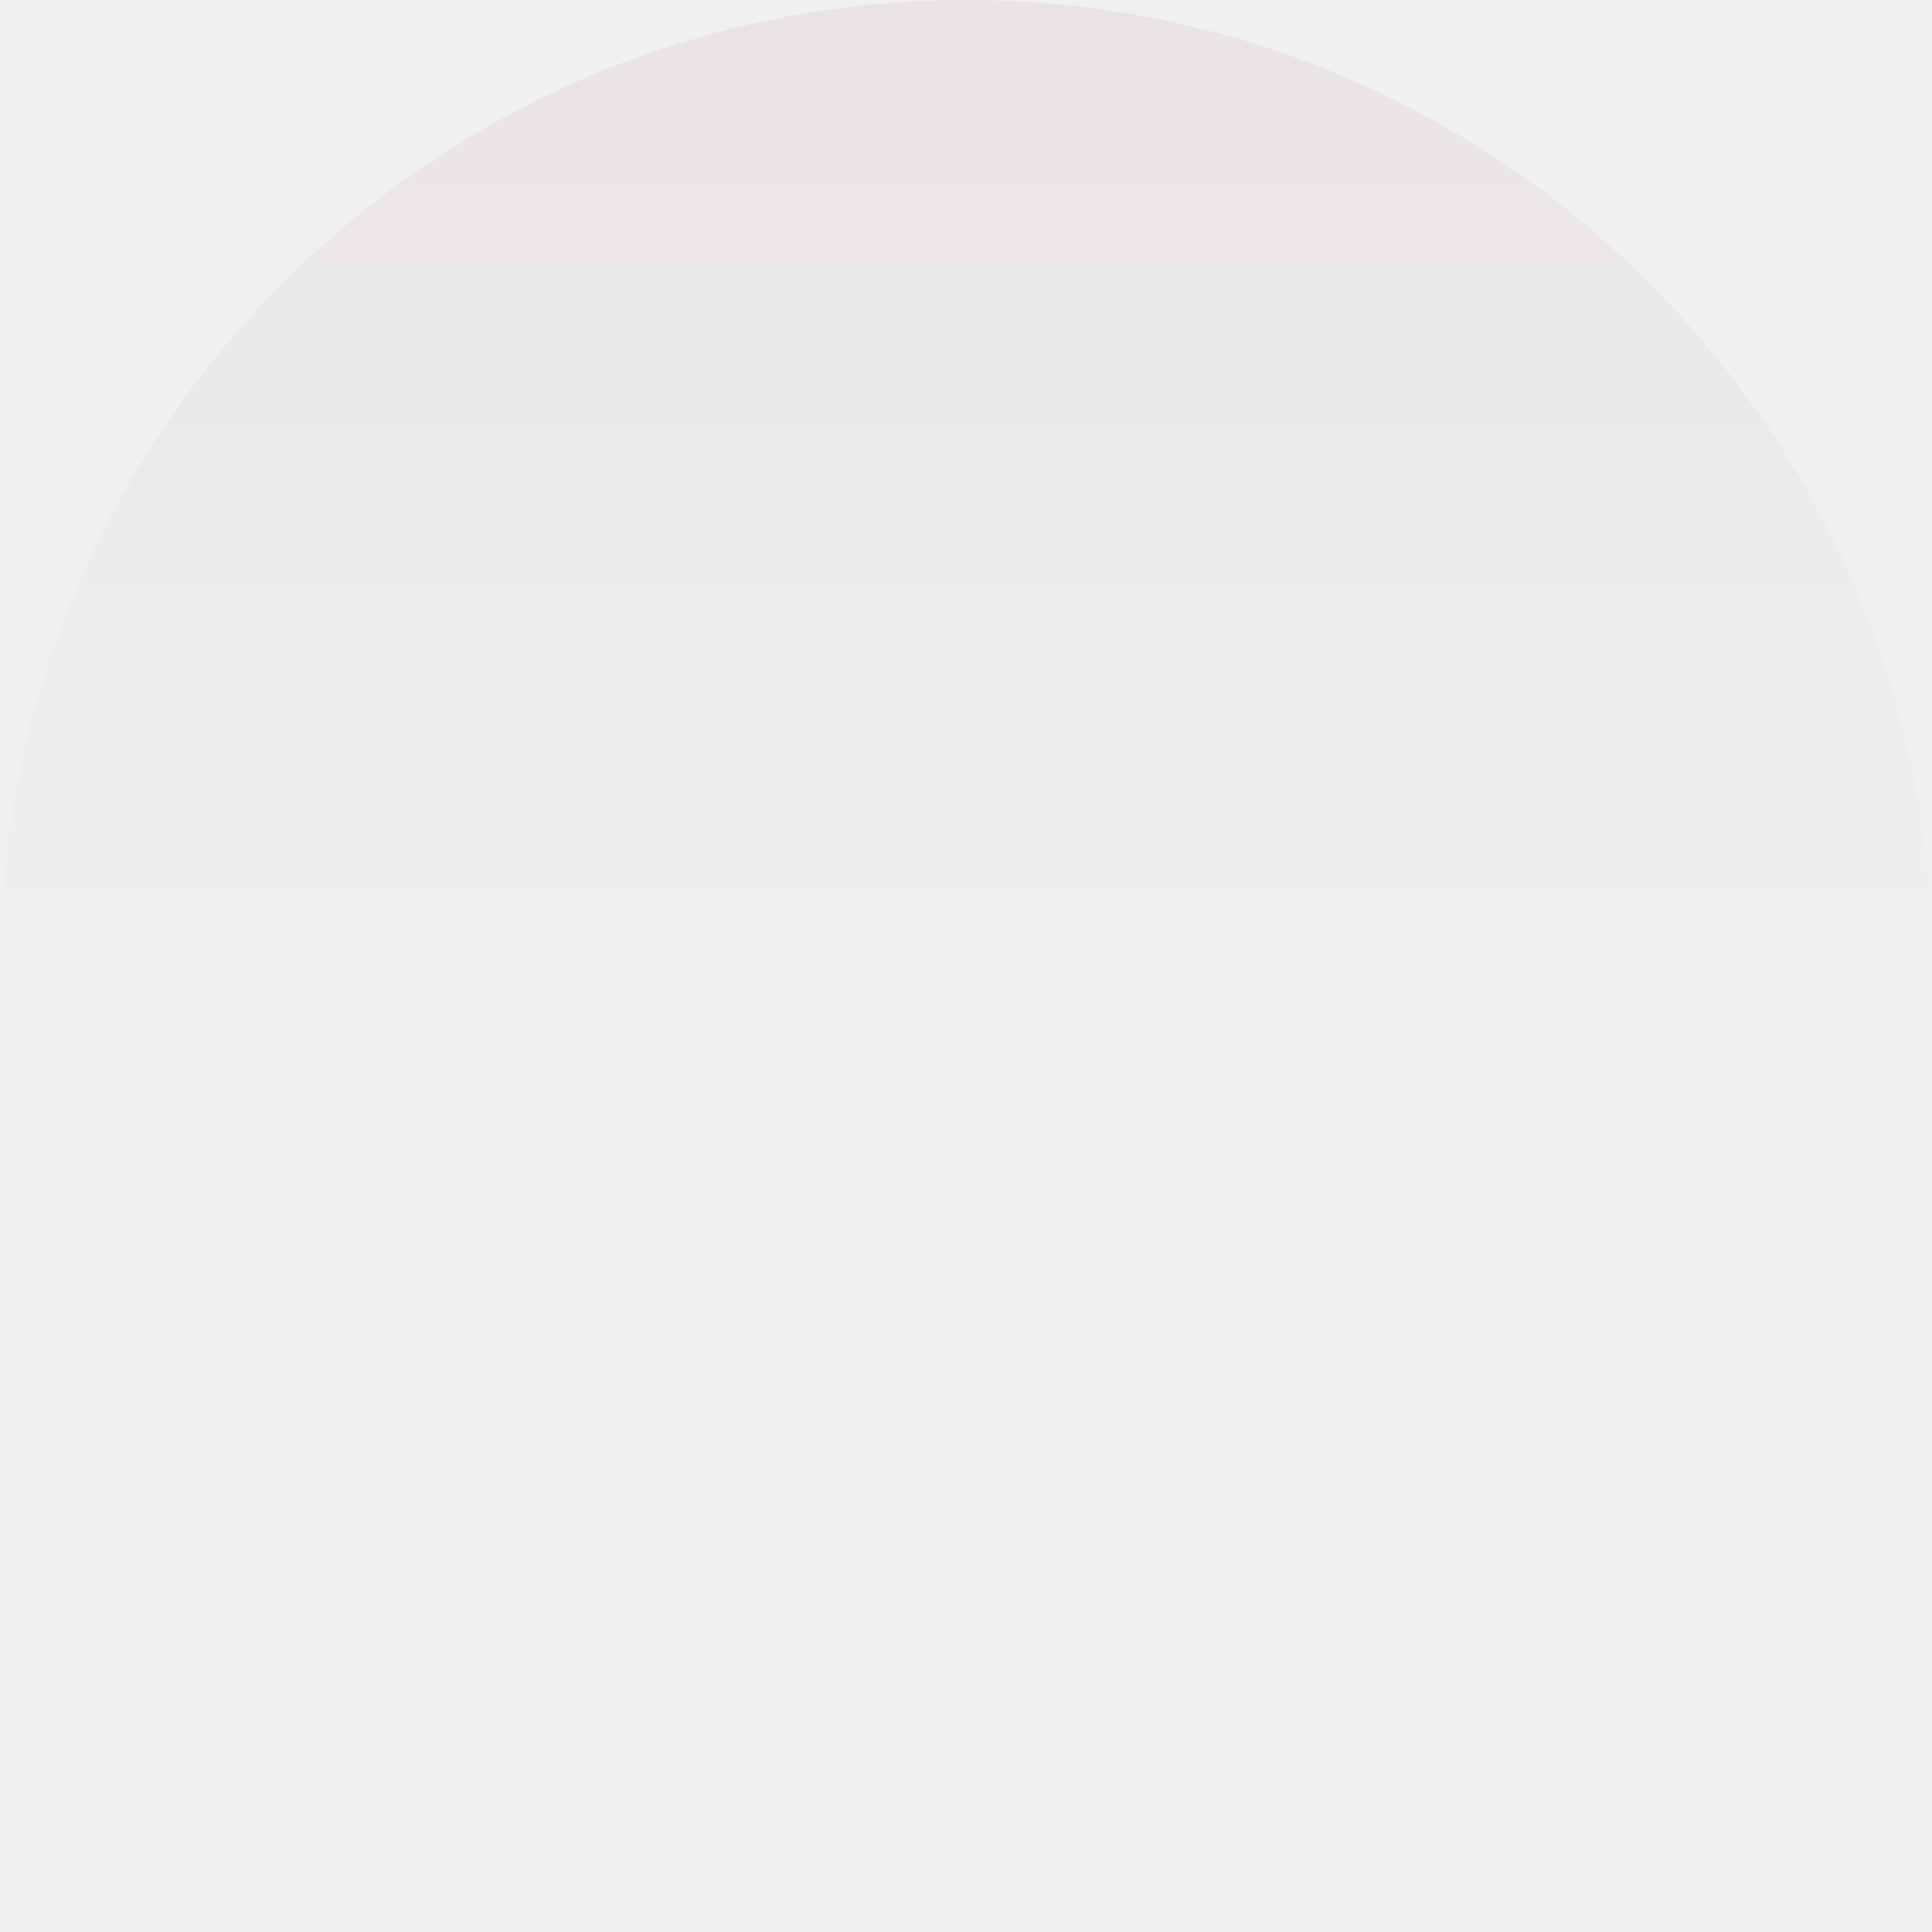
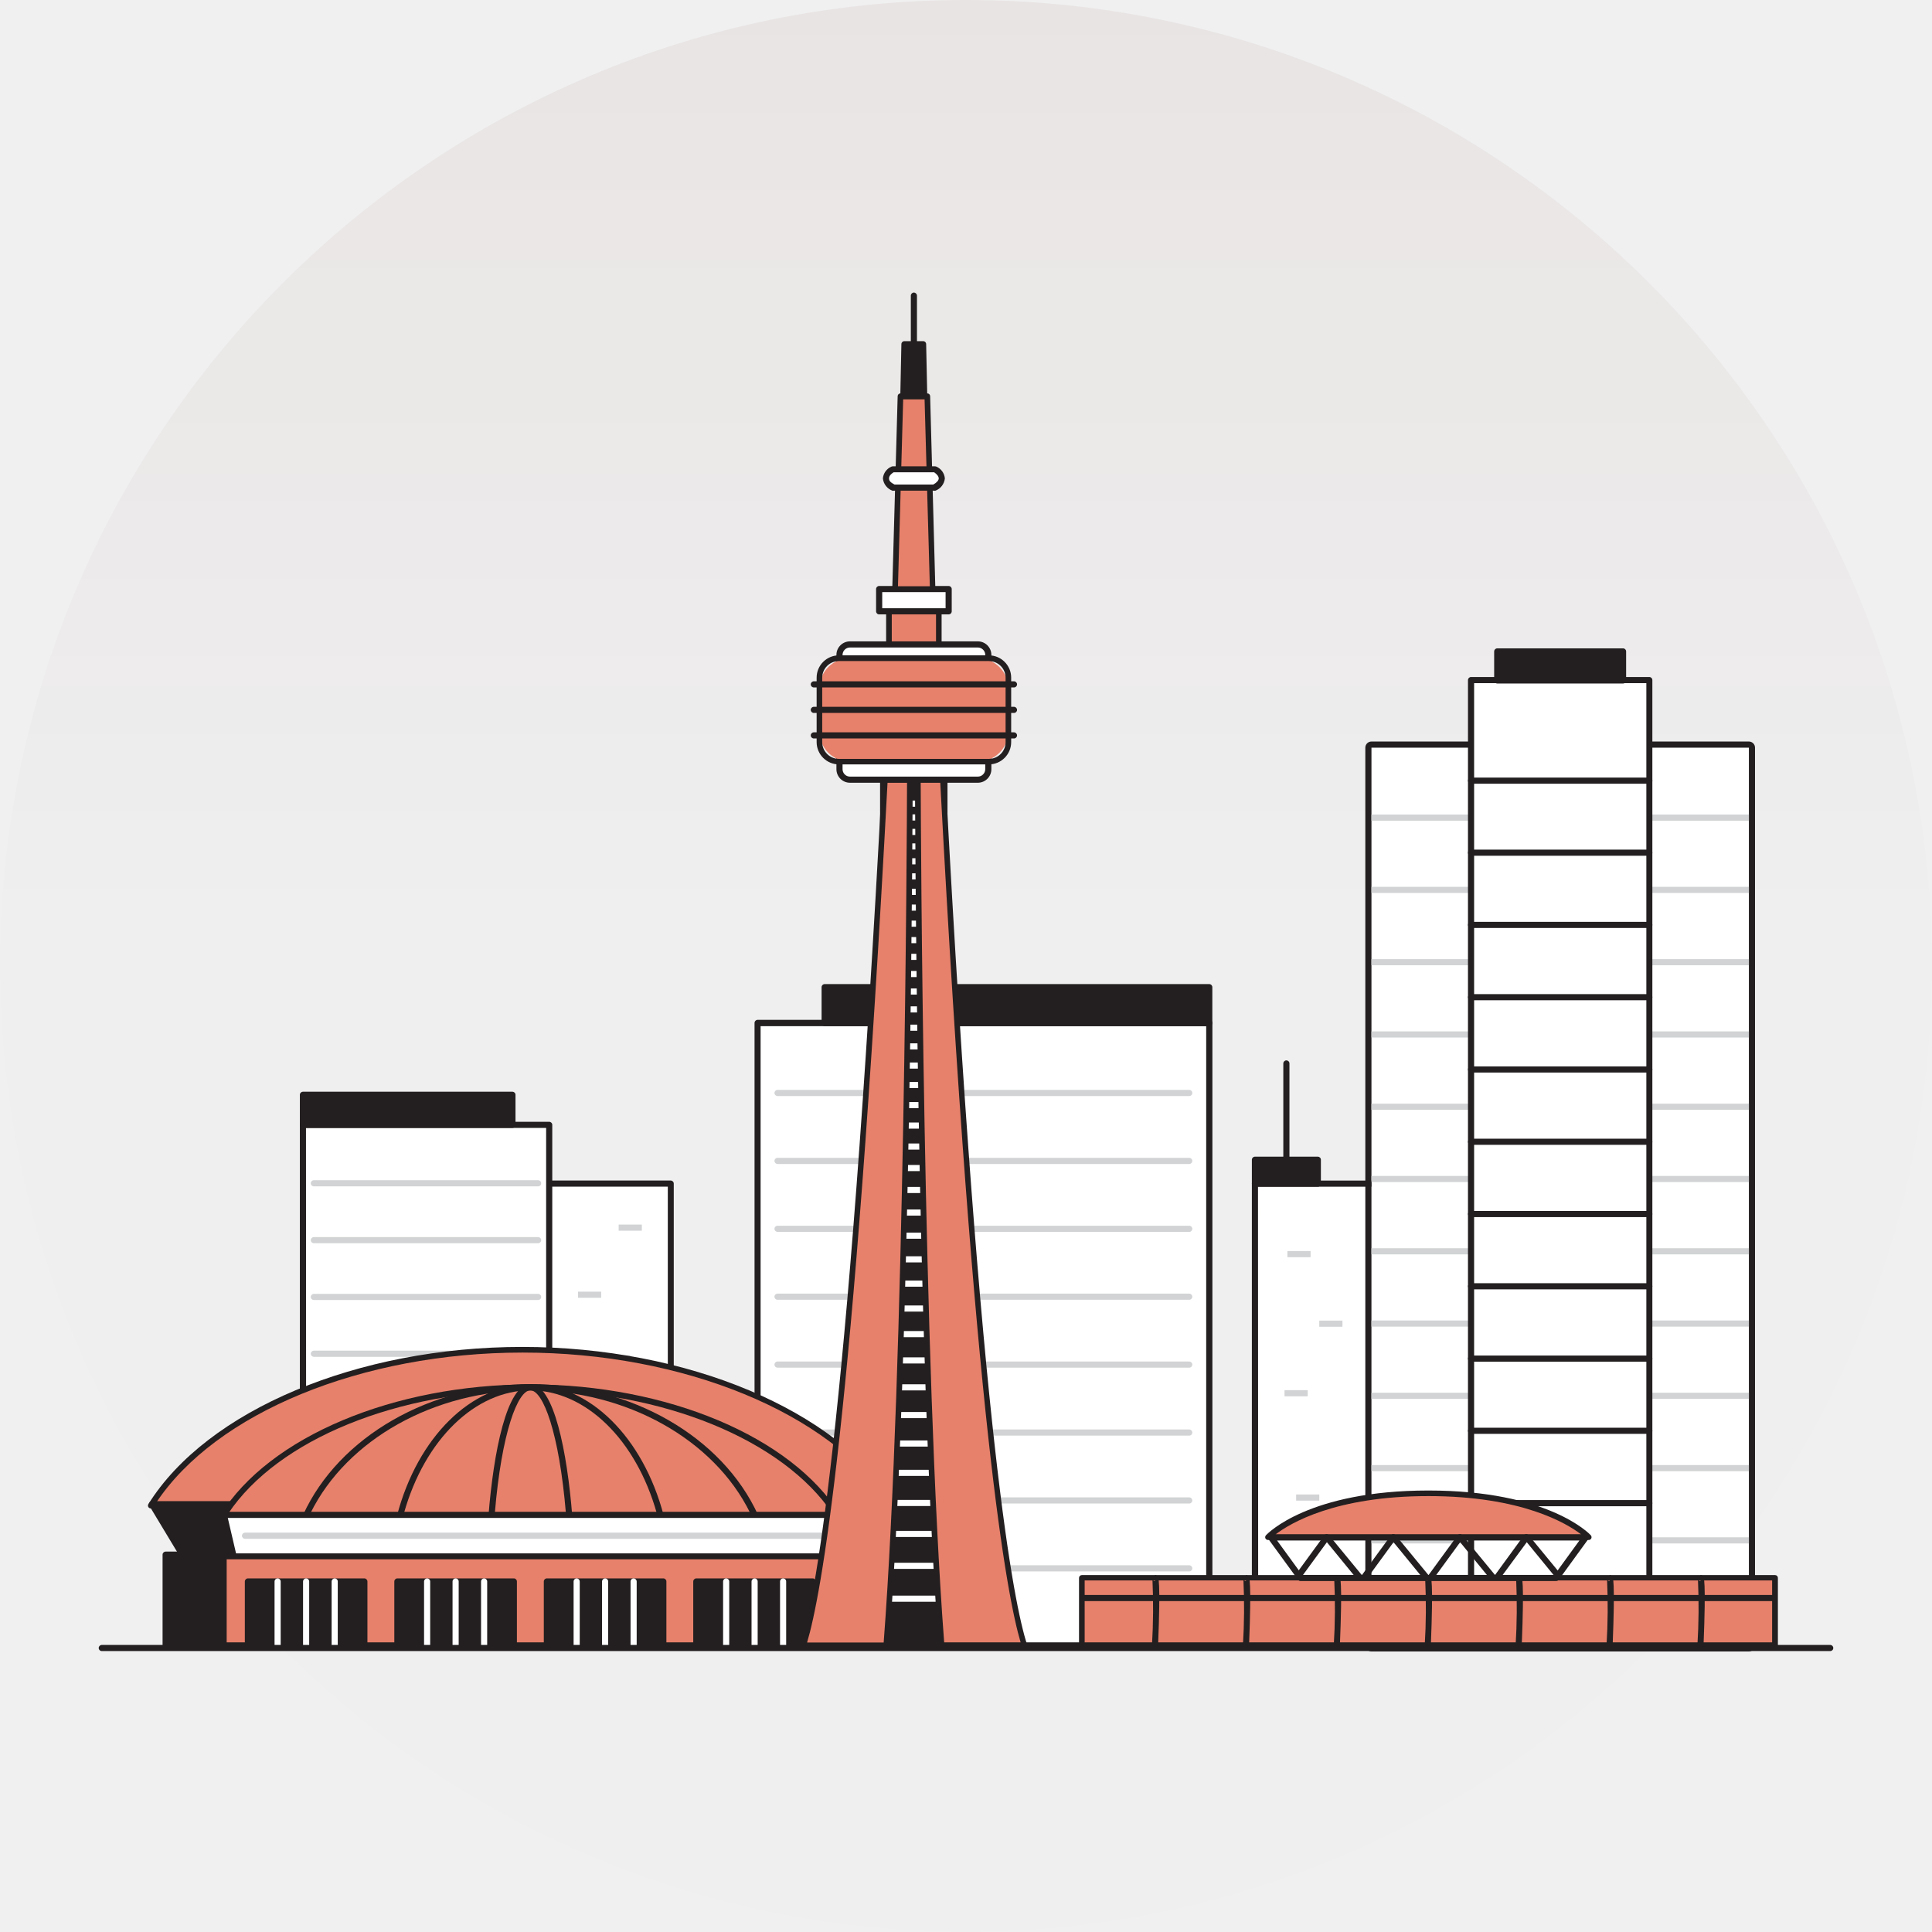
<svg xmlns="http://www.w3.org/2000/svg" width="202" height="202" viewBox="0 0 202 202" fill="none">
-   <circle opacity="0.203" r="101" transform="matrix(0 -1 -1 0 101 101)" fill="url(#paint0_linear_0_8245)" />
+   <circle opacity="0.203" r="101" transform="matrix(0 -1 -1 0 101 101)" fill="url(#paint0_linear_0_8244)" />
+   <rect x="126.429" y="172.025" width="47.23" height="65.055" transform="rotate(-180 126.429 172.025)" fill="white" />
+   <path fill-rule="evenodd" clip-rule="evenodd" d="M79.211 172.359H126.435C126.523 172.361 126.608 172.326 126.67 172.263C126.732 172.2 126.765 172.114 126.762 172.025V106.951C126.762 106.774 126.618 106.63 126.441 106.63H79.211C79.034 106.63 78.891 106.774 78.891 106.951V172.038C78.891 172.215 79.034 172.359 79.211 172.359ZM126.114 171.718H79.525V107.291H126.114V171.718Z" fill="#231F20" />
+   <path d="M124.34 114.594H81.294C81.117 114.594 80.974 114.451 80.974 114.274C80.977 114.098 81.118 113.957 81.294 113.953H124.34C124.517 113.953 124.66 114.097 124.66 114.274C124.66 114.359 124.626 114.44 124.566 114.501C124.506 114.561 124.425 114.594 124.34 114.594Z" fill="#D1D3D4" />
+   <path d="M124.34 121.7H81.294C81.118 121.696 80.977 121.555 80.974 121.379C80.974 121.202 81.117 121.058 81.294 121.058H124.34C124.517 121.058 124.66 121.202 124.66 121.379C124.66 121.464 124.626 121.546 124.566 121.606C124.506 121.666 124.425 121.7 124.34 121.7Z" fill="#D1D3D4" />
+   <path d="M124.34 128.798H81.294C81.118 128.795 80.977 128.653 80.974 128.478C80.974 128.301 81.117 128.157 81.294 128.157H124.34C124.517 128.157 124.66 128.301 124.66 128.478C124.66 128.563 124.626 128.644 124.566 128.704C124.506 128.764 124.425 128.798 124.34 128.798Z" fill="#D1D3D4" />
+   <path d="M124.34 135.897H81.294C81.117 135.897 80.974 135.753 80.974 135.576C80.974 135.399 81.117 135.256 81.294 135.256H124.34C124.517 135.256 124.66 135.399 124.66 135.576C124.66 135.753 124.517 135.897 124.34 135.897Z" fill="#D1D3D4" />
+   <path d="M124.34 142.996H81.294C81.117 142.996 80.974 142.852 80.974 142.675C80.977 142.499 81.118 142.358 81.294 142.354H124.34C124.517 142.354 124.66 142.498 124.66 142.675C124.66 142.76 124.626 142.842 124.566 142.902C124.506 142.962 124.425 142.996 124.34 142.996Z" fill="#D1D3D4" />
+   <path d="M124.34 150.101H81.294C81.118 150.097 80.977 149.956 80.974 149.78C80.974 149.603 81.117 149.459 81.294 149.459H124.34C124.517 149.459 124.66 149.603 124.66 149.78C124.66 149.865 124.626 149.947 124.566 150.007C124.506 150.067 124.425 150.101 124.34 150.101Z" fill="#D1D3D4" />
+   <path d="M124.34 157.199H81.294C81.118 157.196 80.977 157.055 80.974 156.879C80.974 156.702 81.117 156.558 81.294 156.558H124.34C124.517 156.558 124.66 156.702 124.66 156.879C124.66 156.964 124.626 157.045 124.566 157.106C124.506 157.166 124.425 157.199 124.34 157.199Z" fill="#D1D3D4" />
+   <path d="M124.34 164.298H81.294C81.117 164.298 80.974 164.155 80.974 163.978C80.974 163.8 81.117 163.657 81.294 163.657H124.34C124.517 163.657 124.66 163.8 124.66 163.978C124.66 164.155 124.517 164.298 124.34 164.298Z" fill="#D1D3D4" />
+   <rect x="126.436" y="106.964" width="40.207" height="3.758" transform="rotate(-180 126.436 106.964)" fill="#231F20" />
+   <path fill-rule="evenodd" clip-rule="evenodd" d="M86.222 107.291H126.435C126.523 107.289 126.606 107.252 126.666 107.188C126.727 107.124 126.759 107.039 126.755 106.951V103.212C126.755 103.035 126.612 102.892 126.435 102.892H86.222C86.045 102.892 85.901 103.035 85.901 103.212V106.97C85.905 107.146 86.046 107.287 86.222 107.291ZM126.114 106.649H86.542V103.533H126.114V106.649Z" fill="#231F20" />
+   <rect x="56.968" y="123.752" width="13.156" height="48.267" fill="white" />
+   <path fill-rule="evenodd" clip-rule="evenodd" d="M56.968 172.359H70.124C70.213 172.359 70.297 172.322 70.358 172.258C70.419 172.194 70.45 172.107 70.445 172.019V123.752C70.445 123.574 70.301 123.431 70.124 123.431H56.968C56.792 123.434 56.651 123.576 56.648 123.752V172.038C56.648 172.215 56.791 172.359 56.968 172.359ZM69.823 171.717H57.307L57.288 124.072H69.823V171.717Z" fill="#231F20" />
+   <rect x="31.674" y="117.608" width="25.73" height="54.417" fill="white" />
+   <path fill-rule="evenodd" clip-rule="evenodd" d="M31.673 172.359H57.422C57.509 172.359 57.593 172.323 57.653 172.26C57.714 172.197 57.746 172.113 57.742 172.025V117.608C57.742 117.431 57.599 117.288 57.422 117.288H31.673C31.496 117.288 31.352 117.431 31.352 117.608V172.038C31.352 172.215 31.496 172.359 31.673 172.359ZM57.102 171.717H32.013L31.993 117.929H57.102V171.717Z" fill="#231F20" />
+   <path d="M56.263 124.04H32.815C32.638 124.04 32.494 123.897 32.494 123.719C32.494 123.542 32.638 123.399 32.815 123.399H56.263C56.44 123.399 56.584 123.542 56.584 123.719C56.584 123.897 56.44 124.04 56.263 124.04Z" fill="#D1D3D4" />
+   <path d="M56.263 129.985H32.815C32.638 129.985 32.494 129.841 32.494 129.664C32.494 129.487 32.638 129.343 32.815 129.343H56.263C56.44 129.343 56.584 129.487 56.584 129.664C56.584 129.841 56.44 129.985 56.263 129.985Z" fill="#D1D3D4" />
+   <path d="M56.263 135.923H32.815C32.638 135.923 32.494 135.779 32.494 135.602C32.494 135.425 32.638 135.281 32.815 135.281H56.263C56.44 135.281 56.584 135.425 56.584 135.602C56.584 135.779 56.44 135.923 56.263 135.923Z" fill="#D1D3D4" />
+   <path d="M56.263 141.861H32.815C32.638 141.861 32.494 141.717 32.494 141.54C32.494 141.363 32.638 141.219 32.815 141.219H56.263C56.44 141.219 56.584 141.363 56.584 141.54C56.584 141.717 56.44 141.861 56.263 141.861Z" fill="#D1D3D4" />
+   <path d="M56.263 147.799H32.815C32.638 147.799 32.494 147.655 32.494 147.478C32.494 147.301 32.638 147.157 32.815 147.157H56.263C56.44 147.157 56.584 147.301 56.584 147.478C56.584 147.655 56.44 147.799 56.263 147.799Z" fill="#D1D3D4" />
+   <path d="M56.263 153.762H32.815C32.638 153.762 32.494 153.619 32.494 153.442C32.494 153.265 32.638 153.121 32.815 153.121H56.263C56.44 153.121 56.584 153.265 56.584 153.442C56.584 153.619 56.44 153.762 56.263 153.762Z" fill="#D1D3D4" />
+   <path d="M56.263 159.675H32.815C32.638 159.675 32.494 159.531 32.494 159.354C32.494 159.177 32.638 159.033 32.815 159.033H56.263C56.44 159.033 56.584 159.177 56.584 159.354C56.584 159.531 56.44 159.675 56.263 159.675Z" fill="#D1D3D4" />
+   <path d="M56.263 165.613H32.815C32.638 165.613 32.494 165.469 32.494 165.292C32.494 165.115 32.638 164.971 32.815 164.971H56.263C56.44 164.971 56.584 165.115 56.584 165.292C56.584 165.469 56.44 165.613 56.263 165.613Z" fill="#D1D3D4" />
+   <rect x="31.674" y="114.466" width="21.904" height="3.142" fill="#231F20" />
+   <path fill-rule="evenodd" clip-rule="evenodd" d="M31.673 117.929H53.577C53.754 117.929 53.898 117.785 53.898 117.608V114.466C53.898 114.289 53.754 114.146 53.577 114.146H31.673C31.496 114.146 31.352 114.289 31.352 114.466V117.608C31.352 117.785 31.496 117.929 31.673 117.929ZM53.257 117.288H31.993V114.787H53.257V117.288Z" fill="#231F20" />
+   <rect x="64.684" y="128.035" width="2.422" height="0.641" fill="#D1D3D4" />
+   <rect x="60.435" y="135.05" width="2.422" height="0.641" fill="#D1D3D4" />
+   <rect x="63.459" y="141.713" width="2.422" height="0.641" fill="#D1D3D4" />
+   <path d="M93.515 157.417C87.561 147.895 72.406 141.123 54.648 141.123C36.89 141.123 21.74 147.895 15.768 157.417H93.515Z" fill="#E7816B" />
+   <path fill-rule="evenodd" clip-rule="evenodd" d="M15.767 157.712H93.515C93.592 157.689 93.656 157.636 93.694 157.565C93.746 157.471 93.746 157.357 93.694 157.264C87.574 147.433 71.829 140.828 54.603 140.828C37.377 140.828 21.657 147.433 15.511 157.264C15.456 157.356 15.456 157.472 15.511 157.565C15.564 157.657 15.662 157.713 15.767 157.712ZM92.977 157.129H16.319C22.56 147.709 37.857 141.418 54.648 141.418C71.438 141.418 86.741 147.709 92.977 157.129Z" fill="#231F20" />
+   <path d="M92.182 162.535H19.062L15.89 157.27H93.413L92.182 162.535Z" fill="#231F20" />
+   <path fill-rule="evenodd" clip-rule="evenodd" d="M19.062 162.855H92.182C92.342 162.869 92.487 162.762 92.522 162.605L93.746 157.341C93.769 157.247 93.748 157.147 93.688 157.071C93.626 156.994 93.531 156.949 93.432 156.949H15.89C15.775 156.949 15.67 157.01 15.614 157.11C15.557 157.211 15.557 157.335 15.614 157.437L18.786 162.701C18.845 162.798 18.949 162.856 19.062 162.855ZM91.926 162.214H19.241L16.46 157.591H93.003L91.926 162.214Z" fill="#231F20" />
+   <rect x="17.318" y="162.535" width="76.088" height="9.491" fill="#231F20" />
+   <path fill-rule="evenodd" clip-rule="evenodd" d="M17.319 172.359H93.406C93.583 172.359 93.726 172.215 93.726 172.038V162.548C93.726 162.37 93.583 162.227 93.406 162.227H17.319C17.142 162.227 16.998 162.37 16.998 162.548V172.038C16.998 172.215 17.142 172.359 17.319 172.359ZM93.086 171.718H17.639V162.868H93.086V171.718Z" fill="#231F20" />
+   <path d="M87.581 158.514C82.659 150.639 70.131 145.048 55.455 145.048C40.78 145.048 28.245 150.646 23.323 158.514H87.581Z" fill="#E7816B" />
+   <path fill-rule="evenodd" clip-rule="evenodd" d="M23.323 158.803H87.58C87.684 158.801 87.778 158.745 87.83 158.655C87.882 158.564 87.882 158.452 87.83 158.36C82.742 150.216 69.733 144.746 55.455 144.746C41.177 144.746 28.161 150.216 23.073 158.36C23.016 158.45 23.013 158.564 23.066 158.656C23.118 158.749 23.217 158.805 23.323 158.803ZM87.042 158.251H23.861C29.039 150.492 41.638 145.368 55.455 145.368C69.271 145.368 81.864 150.556 87.042 158.251Z" fill="#231F20" />
+   <path fill-rule="evenodd" clip-rule="evenodd" d="M31.962 158.835H78.942C79.064 158.846 79.182 158.789 79.25 158.687C79.301 158.591 79.301 158.476 79.25 158.379C75.514 150.21 65.965 144.721 55.474 144.721C44.984 144.721 35.429 150.21 31.693 158.379C31.642 158.476 31.642 158.591 31.693 158.687C31.753 158.777 31.854 158.832 31.962 158.835ZM78.436 158.193H32.468C36.275 150.498 45.413 145.368 55.455 145.368C65.497 145.368 74.661 150.498 78.436 158.193Z" fill="#231F20" />
+   <path fill-rule="evenodd" clip-rule="evenodd" d="M41.824 158.835H69.079C69.18 158.833 69.274 158.786 69.335 158.706C69.394 158.627 69.413 158.526 69.387 158.431C67.214 150.229 61.62 144.721 55.455 144.721C49.29 144.721 43.689 150.229 41.516 158.431C41.49 158.526 41.509 158.627 41.568 158.706C41.629 158.786 41.724 158.833 41.824 158.835ZM68.663 158.193H42.24C44.413 150.498 49.694 145.368 55.455 145.368C61.216 145.368 66.49 150.498 68.663 158.193Z" fill="#231F20" />
+   <path fill-rule="evenodd" clip-rule="evenodd" d="M51.392 158.835H59.512C59.601 158.834 59.687 158.797 59.749 158.732C59.808 158.665 59.837 158.577 59.832 158.488C59.3 151.832 57.916 144.721 55.455 144.721C52.994 144.721 51.597 151.832 51.072 158.488C51.067 158.577 51.096 158.665 51.155 158.732C51.217 158.797 51.303 158.834 51.392 158.835ZM59.166 158.193H51.738C52.443 149.767 54.135 145.368 55.455 145.368C56.775 145.368 58.461 149.767 59.166 158.193Z" fill="#231F20" />
+   <path d="M86.479 162.74H24.426L23.413 158.386H87.491L86.479 162.74Z" fill="white" />
+   <path fill-rule="evenodd" clip-rule="evenodd" d="M24.425 163.061H86.478C86.631 163.064 86.765 162.96 86.799 162.81L87.811 158.463C87.835 158.367 87.813 158.265 87.754 158.187C87.691 158.109 87.597 158.065 87.497 158.065H23.413C23.315 158.064 23.222 158.109 23.163 158.187C23.101 158.264 23.077 158.366 23.099 158.463L24.111 162.81C24.144 162.957 24.275 163.061 24.425 163.061ZM86.203 162.419H24.681L23.816 158.706H87.068L86.203 162.419Z" fill="#231F20" />
+   <rect x="23.413" y="162.74" width="64.085" height="9.285" fill="#E7816B" />
+   <path fill-rule="evenodd" clip-rule="evenodd" d="M23.406 172.32H87.491C87.569 172.32 87.644 172.289 87.699 172.234C87.754 172.179 87.785 172.104 87.785 172.025V162.74C87.785 162.577 87.653 162.445 87.491 162.445H23.406C23.243 162.445 23.111 162.577 23.111 162.74V172.025C23.111 172.188 23.243 172.32 23.406 172.32ZM87.202 171.718H23.701V163.035H87.202V171.718Z" fill="#231F20" />
+   <path d="M87.081 160.887H25.617C25.44 160.887 25.297 160.743 25.297 160.566C25.297 160.389 25.44 160.245 25.617 160.245H87.081C87.258 160.245 87.401 160.389 87.401 160.566C87.401 160.743 87.258 160.887 87.081 160.887Z" fill="#D1D3D4" />
+   <rect x="25.912" y="165.35" width="12.176" height="6.675" fill="#231F20" />
+   <path fill-rule="evenodd" clip-rule="evenodd" d="M25.919 172.359H38.095C38.182 172.359 38.266 172.323 38.326 172.26C38.387 172.197 38.419 172.113 38.416 172.025V165.35C38.412 165.174 38.271 165.033 38.095 165.029H25.919C25.744 165.033 25.602 165.174 25.599 165.35V172.038C25.599 172.215 25.742 172.359 25.919 172.359ZM37.768 171.717H26.233V165.683H37.768V171.717Z" fill="#231F20" />
+   <path d="M29.026 172.359C28.849 172.359 28.706 172.215 28.706 172.038V165.35C28.706 165.173 28.849 165.029 29.026 165.029C29.203 165.029 29.347 165.173 29.347 165.35V172.025C29.35 172.113 29.318 172.197 29.258 172.26C29.197 172.323 29.114 172.359 29.026 172.359Z" fill="white" />
+   <path d="M32.007 172.359C31.83 172.359 31.686 172.215 31.686 172.038V165.35C31.686 165.173 31.83 165.029 32.007 165.029C32.182 165.033 32.324 165.174 32.327 165.35V172.025C32.331 172.113 32.299 172.197 32.238 172.26C32.178 172.323 32.094 172.359 32.007 172.359Z" fill="white" />
+   <path d="M34.993 172.359C34.816 172.359 34.673 172.215 34.673 172.038V165.35C34.676 165.174 34.818 165.033 34.993 165.029C35.17 165.029 35.314 165.173 35.314 165.35V172.025C35.317 172.113 35.285 172.197 35.224 172.26C35.164 172.323 35.081 172.359 34.993 172.359Z" fill="white" />
+   <rect x="41.549" y="165.35" width="12.176" height="6.675" fill="#231F20" />
+   <path fill-rule="evenodd" clip-rule="evenodd" d="M41.549 172.359H53.725C53.812 172.359 53.896 172.323 53.956 172.26C54.017 172.197 54.049 172.113 54.045 172.025V165.35C54.045 165.173 53.902 165.029 53.725 165.029H41.549C41.372 165.029 41.228 165.173 41.228 165.35V172.038C41.228 172.215 41.372 172.359 41.549 172.359ZM53.405 171.717H41.869V165.683H53.405V171.717Z" fill="#231F20" />
+   <path d="M44.657 172.359C44.48 172.359 44.337 172.215 44.337 172.038V165.35C44.34 165.174 44.482 165.033 44.657 165.029C44.834 165.029 44.978 165.173 44.978 165.35V172.025C44.981 172.113 44.949 172.197 44.889 172.26C44.828 172.323 44.745 172.359 44.657 172.359Z" fill="white" />
+   <path d="M47.637 172.359C47.46 172.359 47.316 172.215 47.316 172.038V165.35C47.316 165.173 47.46 165.029 47.637 165.029C47.814 165.029 47.957 165.173 47.957 165.35V172.025C47.961 172.113 47.928 172.197 47.868 172.26C47.808 172.323 47.724 172.359 47.637 172.359Z" fill="white" />
+   <path d="M50.616 172.359C50.439 172.359 50.296 172.215 50.296 172.038V165.35C50.296 165.173 50.439 165.029 50.616 165.029C50.792 165.033 50.933 165.174 50.937 165.35V172.025C50.94 172.113 50.908 172.197 50.847 172.26C50.787 172.323 50.704 172.359 50.616 172.359Z" fill="white" />
+   <rect x="57.179" y="165.35" width="12.176" height="6.675" fill="#231F20" />
+   <path fill-rule="evenodd" clip-rule="evenodd" d="M57.179 172.359H69.355C69.442 172.359 69.526 172.323 69.586 172.26C69.647 172.197 69.679 172.113 69.675 172.025V165.35C69.675 165.173 69.532 165.029 69.355 165.029H57.179C57.002 165.029 56.858 165.173 56.858 165.35V172.038C56.858 172.215 57.002 172.359 57.179 172.359ZM69.034 171.717H57.499V165.683H69.034V171.717Z" fill="#231F20" />
+   <path d="M60.293 172.359C60.116 172.359 59.973 172.215 59.973 172.038V165.35C59.973 165.173 60.116 165.029 60.293 165.029C60.469 165.033 60.61 165.174 60.614 165.35V172.025C60.617 172.113 60.585 172.197 60.524 172.26C60.464 172.323 60.38 172.359 60.293 172.359Z" fill="white" />
+   <path d="M63.267 172.359C63.09 172.359 62.946 172.215 62.946 172.038V165.35C62.95 165.174 63.091 165.033 63.267 165.029C63.444 165.029 63.587 165.173 63.587 165.35V172.025C63.591 172.113 63.558 172.197 63.498 172.26C63.438 172.323 63.354 172.359 63.267 172.359Z" fill="white" />
+   <path d="M66.247 172.359C66.07 172.359 65.927 172.215 65.927 172.038V165.35C65.927 165.173 66.07 165.029 66.247 165.029C66.423 165.033 66.564 165.174 66.568 165.35V172.025C66.571 172.113 66.539 172.197 66.478 172.26C66.418 172.323 66.334 172.359 66.247 172.359Z" fill="white" />
+   <rect x="72.81" y="165.35" width="12.176" height="6.675" fill="#231F20" />
+   <path fill-rule="evenodd" clip-rule="evenodd" d="M72.803 172.359H84.979C85.066 172.359 85.15 172.323 85.21 172.26C85.271 172.197 85.303 172.113 85.299 172.025V165.35C85.296 165.174 85.154 165.033 84.979 165.029H72.803C72.627 165.033 72.486 165.174 72.482 165.35V172.038C72.482 172.215 72.626 172.359 72.803 172.359ZM84.652 171.717H73.117V165.683H84.652V171.717Z" fill="#231F20" />
+   <path d="M75.924 172.359C75.747 172.359 75.603 172.215 75.603 172.038V165.35C75.603 165.173 75.747 165.029 75.924 165.029C76.1 165.033 76.241 165.174 76.244 165.35V172.025C76.248 172.113 76.216 172.197 76.155 172.26C76.095 172.323 76.011 172.359 75.924 172.359Z" fill="white" />
+   <path d="M78.898 172.359C78.721 172.359 78.577 172.215 78.577 172.038V165.35C78.581 165.174 78.722 165.033 78.898 165.029C79.075 165.029 79.218 165.173 79.218 165.35V172.025C79.222 172.113 79.189 172.197 79.129 172.26C79.068 172.323 78.985 172.359 78.898 172.359Z" fill="white" />
+   <path d="M81.877 172.359C81.7 172.359 81.557 172.215 81.557 172.038V165.35C81.557 165.173 81.7 165.029 81.877 165.029C82.054 165.029 82.198 165.173 82.198 165.35V172.025C82.201 172.113 82.169 172.197 82.108 172.26C82.048 172.323 81.964 172.359 81.877 172.359Z" fill="white" />
+   <path d="M95.553 36.836C95.376 36.836 95.232 36.692 95.232 36.515V30.911C95.232 30.733 95.376 30.59 95.553 30.59C95.728 30.593 95.87 30.735 95.873 30.911V36.515C95.87 36.691 95.728 36.832 95.553 36.836Z" fill="#231F20" />
+   <rect x="92.944" y="63.916" width="5.216" height="3.61" fill="#E7816B" />
+   <path fill-rule="evenodd" clip-rule="evenodd" d="M92.944 67.834H98.161C98.24 67.832 98.315 67.799 98.37 67.741C98.424 67.683 98.453 67.606 98.449 67.526V63.916C98.449 63.757 98.32 63.627 98.161 63.627H92.944C92.784 63.627 92.653 63.756 92.649 63.916V67.539C92.653 67.701 92.783 67.831 92.944 67.834ZM97.866 67.244H93.239V64.211H97.866V67.244Z" fill="#231F20" />
+   <rect x="91.919" y="61.588" width="7.267" height="2.334" fill="white" />
+   <path fill-rule="evenodd" clip-rule="evenodd" d="M91.919 64.237H99.186C99.271 64.237 99.353 64.203 99.413 64.143C99.473 64.083 99.507 64.001 99.507 63.916V61.588C99.507 61.411 99.363 61.268 99.186 61.268H91.919C91.742 61.268 91.599 61.411 91.599 61.588V63.916C91.599 64.093 91.742 64.237 91.919 64.237ZM98.866 63.595H92.24V61.909H98.866V63.595Z" fill="#231F20" />
+   <path d="M94.149 41.427H96.956L97.52 61.588H93.585L94.149 41.427Z" fill="#E7816B" />
+   <path fill-rule="evenodd" clip-rule="evenodd" d="M93.586 61.877H97.521C97.593 61.873 97.661 61.844 97.713 61.794C97.765 61.735 97.795 61.66 97.796 61.582L97.251 41.421C97.248 41.26 97.117 41.132 96.957 41.132H94.15C93.99 41.132 93.859 41.26 93.855 41.421L93.291 61.582C93.29 61.661 93.32 61.737 93.374 61.794C93.43 61.85 93.507 61.881 93.586 61.877ZM97.219 61.293H93.887L94.432 41.722H96.668L97.219 61.293Z" fill="#231F20" />
+   <path d="M98.469 49.988C98.469 50.373 98.161 50.725 97.655 50.982H93.445C92.939 50.725 92.631 50.373 92.631 49.988C92.681 49.566 92.956 49.206 93.349 49.045H97.796C98.17 49.22 98.425 49.578 98.469 49.988Z" fill="white" />
+   <path fill-rule="evenodd" clip-rule="evenodd" d="M93.445 51.303H97.655C97.704 51.315 97.754 51.315 97.803 51.303C98.349 51.098 98.731 50.601 98.79 50.02C98.743 49.484 98.409 49.015 97.918 48.795C97.869 48.769 97.814 48.756 97.758 48.757H93.349C93.293 48.756 93.238 48.769 93.189 48.795C92.695 49.013 92.358 49.482 92.311 50.02C92.37 50.602 92.755 51.1 93.304 51.303C93.35 51.315 93.399 51.315 93.445 51.303ZM97.578 50.661H93.528C93.163 50.462 92.951 50.315 92.951 50.02C92.951 49.725 93.227 49.507 93.432 49.379H97.674C97.976 49.59 98.149 49.821 98.149 50.02C98.149 50.219 97.944 50.462 97.578 50.661Z" fill="#231F20" />
+   <path d="M94.566 35.989H96.539L96.655 41.427H94.45L94.566 35.989Z" fill="#231F20" />
+   <path fill-rule="evenodd" clip-rule="evenodd" d="M94.45 41.748H96.655C96.732 41.739 96.804 41.705 96.86 41.652C96.917 41.588 96.949 41.506 96.95 41.421L96.834 35.983C96.834 35.898 96.8 35.818 96.74 35.758C96.68 35.699 96.598 35.667 96.514 35.669H94.566C94.481 35.667 94.4 35.699 94.34 35.758C94.279 35.818 94.245 35.898 94.245 35.983L94.13 41.421C94.128 41.507 94.16 41.59 94.22 41.652C94.281 41.713 94.364 41.748 94.45 41.748ZM96.328 41.107H94.777L94.88 36.31H96.226L96.328 41.107Z" fill="#231F20" />
+   <path d="M88.863 67.379H102.237C102.843 67.379 103.333 67.87 103.333 68.475V70.245H87.773V68.475C87.773 67.872 88.26 67.382 88.863 67.379V67.379Z" fill="white" />
+   <path fill-rule="evenodd" clip-rule="evenodd" d="M87.773 70.566H103.332C103.509 70.566 103.653 70.422 103.653 70.245V68.475C103.653 67.693 103.019 67.058 102.236 67.058H88.862C88.082 67.062 87.452 67.695 87.452 68.475V70.245C87.452 70.422 87.596 70.566 87.773 70.566ZM103.012 69.925H88.093V68.475C88.093 68.049 88.436 67.703 88.862 67.699H102.236C102.442 67.699 102.639 67.781 102.785 67.927C102.93 68.072 103.012 68.27 103.012 68.475V69.925Z" fill="#231F20" />
+   <rect x="92.361" y="81.519" width="6.383" height="90.507" fill="#231F20" />
+   <path fill-rule="evenodd" clip-rule="evenodd" d="M92.336 172.359H98.745C98.832 172.359 98.915 172.323 98.976 172.26C99.036 172.197 99.068 172.113 99.065 172.025V81.519C99.061 81.343 98.92 81.201 98.745 81.198H92.336C92.159 81.198 92.016 81.341 92.016 81.519V172.038C92.016 172.215 92.159 172.359 92.336 172.359ZM98.437 171.718H92.669V81.839H98.437V171.718Z" fill="#231F20" />
+   <path d="M97.886 84.346H93.214C93.037 84.346 92.894 84.203 92.894 84.026C92.897 83.85 93.038 83.709 93.214 83.705H97.886C98.063 83.705 98.206 83.849 98.206 84.026C98.206 84.203 98.063 84.346 97.886 84.346Z" fill="white" />
+   <path d="M97.911 85.789H93.194C93.017 85.789 92.874 85.646 92.874 85.469C92.874 85.292 93.017 85.148 93.194 85.148H97.911C98.088 85.148 98.231 85.292 98.231 85.469C98.231 85.646 98.088 85.789 97.911 85.789Z" fill="white" />
+   <path d="M97.93 87.303H93.169C92.993 87.299 92.852 87.158 92.849 86.982C92.849 86.805 92.992 86.661 93.169 86.661H97.93C98.108 86.661 98.251 86.805 98.251 86.982C98.251 87.159 98.108 87.303 97.93 87.303Z" fill="white" />
+   <path d="M97.956 88.822H93.15C92.973 88.822 92.829 88.679 92.829 88.502C92.829 88.325 92.973 88.181 93.15 88.181H97.956C98.133 88.181 98.276 88.325 98.276 88.502C98.276 88.679 98.133 88.822 97.956 88.822Z" fill="white" />
+   <path d="M97.982 90.374H93.124C92.947 90.374 92.804 90.231 92.804 90.054C92.804 89.876 92.947 89.733 93.124 89.733H97.982C98.159 89.733 98.302 89.876 98.302 90.054C98.302 90.231 98.159 90.374 97.982 90.374Z" fill="white" />
+   <path d="M98.008 91.952H93.099C92.922 91.952 92.778 91.808 92.778 91.631C92.778 91.454 92.922 91.31 93.099 91.31H98.008C98.183 91.314 98.325 91.455 98.328 91.631C98.328 91.808 98.185 91.952 98.008 91.952Z" fill="white" />
+   <path d="M98.032 93.568H93.072C92.895 93.568 92.752 93.424 92.752 93.247C92.752 93.07 92.895 92.926 93.072 92.926H98.032C98.21 92.926 98.353 93.07 98.353 93.247C98.353 93.424 98.21 93.568 98.032 93.568Z" fill="white" />
+   <path d="M98.058 95.216H93.047C92.87 95.216 92.727 95.072 92.727 94.895C92.727 94.718 92.87 94.575 93.047 94.575H98.058C98.235 94.575 98.379 94.718 98.379 94.895C98.379 95.072 98.235 95.216 98.058 95.216Z" fill="white" />
+   <path d="M98.084 96.896H93.022C92.845 96.896 92.701 96.752 92.701 96.575C92.701 96.398 92.845 96.254 93.022 96.254H98.084C98.26 96.258 98.401 96.4 98.405 96.575C98.405 96.752 98.261 96.896 98.084 96.896Z" fill="white" />
+   <path d="M98.11 98.614H92.984C92.806 98.614 92.663 98.471 92.663 98.294C92.663 98.117 92.806 97.973 92.984 97.973H98.11C98.287 97.973 98.431 98.117 98.431 98.294C98.431 98.471 98.287 98.614 98.11 98.614Z" fill="white" />
+   <path d="M98.135 100.365H92.97C92.793 100.365 92.649 100.221 92.649 100.044C92.649 99.867 92.793 99.724 92.97 99.724H98.135C98.312 99.724 98.456 99.867 98.456 100.044C98.456 100.221 98.312 100.365 98.135 100.365Z" fill="white" />
+   <path d="M98.162 102.16H92.939C92.763 102.157 92.622 102.015 92.618 101.84C92.618 101.663 92.762 101.519 92.939 101.519H98.162C98.338 101.519 98.482 101.663 98.482 101.84C98.482 102.017 98.338 102.16 98.162 102.16Z" fill="white" />
+   <path d="M98.193 103.988H92.912C92.735 103.988 92.592 103.845 92.592 103.667C92.592 103.49 92.735 103.347 92.912 103.347H98.193C98.368 103.35 98.51 103.492 98.513 103.667C98.513 103.845 98.37 103.988 98.193 103.988Z" fill="white" />
+   <path d="M98.219 105.861H92.881C92.705 105.857 92.564 105.716 92.561 105.54C92.561 105.363 92.704 105.219 92.881 105.219H98.219C98.396 105.219 98.54 105.363 98.54 105.54C98.54 105.717 98.396 105.861 98.219 105.861Z" fill="white" />
+   <path d="M98.251 107.772H92.855C92.678 107.772 92.534 107.628 92.534 107.451C92.534 107.274 92.678 107.13 92.855 107.13H98.251C98.427 107.13 98.571 107.274 98.571 107.451C98.571 107.628 98.427 107.772 98.251 107.772Z" fill="white" />
+   <path d="M98.282 109.727H92.822C92.645 109.727 92.502 109.584 92.502 109.407C92.502 109.23 92.645 109.086 92.822 109.086H98.282C98.459 109.086 98.603 109.23 98.603 109.407C98.599 109.582 98.458 109.724 98.282 109.727Z" fill="white" />
+   <path d="M98.315 111.728H92.791C92.614 111.728 92.471 111.584 92.471 111.407C92.471 111.23 92.614 111.087 92.791 111.087H98.315C98.492 111.087 98.636 111.23 98.636 111.407C98.632 111.583 98.491 111.725 98.315 111.728Z" fill="white" />
+   <path d="M98.341 113.767H92.759C92.582 113.767 92.439 113.624 92.439 113.447C92.442 113.271 92.583 113.129 92.759 113.126H98.341C98.518 113.126 98.661 113.27 98.661 113.447C98.661 113.624 98.518 113.767 98.341 113.767Z" fill="white" />
+   <path d="M98.379 115.864H92.727C92.55 115.864 92.406 115.721 92.406 115.544C92.406 115.366 92.55 115.223 92.727 115.223H98.379C98.556 115.223 98.699 115.366 98.699 115.544C98.696 115.719 98.555 115.861 98.379 115.864Z" fill="white" />
+   <path d="M98.437 118.006H92.669C92.492 118.006 92.349 117.862 92.349 117.685C92.349 117.508 92.492 117.365 92.669 117.365H98.437C98.614 117.365 98.757 117.508 98.757 117.685C98.754 117.861 98.612 118.003 98.437 118.006Z" fill="white" />
+   <path d="M98.437 120.199H92.669C92.492 120.199 92.349 120.055 92.349 119.878C92.349 119.701 92.492 119.558 92.669 119.558H98.437C98.614 119.558 98.757 119.701 98.757 119.878C98.757 120.055 98.614 120.199 98.437 120.199Z" fill="white" />
+   <path d="M98.475 122.443H92.624C92.449 122.44 92.307 122.298 92.304 122.123C92.304 121.946 92.447 121.802 92.624 121.802H98.475C98.652 121.802 98.796 121.946 98.796 122.123C98.796 122.3 98.652 122.443 98.475 122.443Z" fill="white" />
+   <path d="M98.513 124.739H92.592C92.415 124.739 92.272 124.596 92.272 124.418C92.272 124.241 92.415 124.098 92.592 124.098H98.513C98.69 124.098 98.834 124.241 98.834 124.418C98.834 124.596 98.69 124.739 98.513 124.739Z" fill="white" />
+   <rect x="92.554" y="126.458" width="5.998" height="0.641" fill="white" />
+   <rect x="92.516" y="128.875" width="6.075" height="0.641" fill="white" />
+   <rect x="92.477" y="131.35" width="6.146" height="0.641" fill="white" />
+   <rect x="92.439" y="133.89" width="6.229" height="0.641" fill="white" />
+   <rect x="92.399" y="136.493" width="6.306" height="0.641" fill="white" />
+   <rect x="92.356" y="139.167" width="6.389" height="0.641" fill="white" />
+   <rect x="92.316" y="141.918" width="6.479" height="0.641" fill="white" />
+   <rect x="92.272" y="144.733" width="6.562" height="0.641" fill="white" />
+   <rect x="92.227" y="147.632" width="6.652" height="0.641" fill="white" />
+   <rect x="92.182" y="150.607" width="6.748" height="0.641" fill="white" />
+   <rect x="92.131" y="153.673" width="6.838" height="0.641" fill="white" />
+   <rect x="92.079" y="156.821" width="6.94" height="0.641" fill="white" />
+   <rect x="92.034" y="160.059" width="7.036" height="0.641" fill="white" />
+   <rect x="91.983" y="163.394" width="7.139" height="0.641" fill="white" />
+   <rect x="91.926" y="166.831" width="7.248" height="0.641" fill="white" />
+   <path d="M92.669 172.025C95.015 141.803 95.143 81.519 95.143 81.519H92.528C88.83 151.249 85.28 168.088 84.005 172.025H92.669Z" fill="#E7816B" />
+   <path fill-rule="evenodd" clip-rule="evenodd" d="M83.992 172.32H92.669C92.813 172.312 92.929 172.201 92.945 172.057C95.264 142.168 95.425 82.134 95.425 81.531C95.423 81.455 95.394 81.382 95.341 81.326C95.285 81.269 95.209 81.237 95.13 81.236H92.515C92.36 81.24 92.234 81.363 92.227 81.519C88.555 150.704 85.049 167.799 83.716 171.936C83.687 172.024 83.701 172.122 83.755 172.198C83.811 172.274 83.898 172.319 83.992 172.32ZM92.393 171.73H84.402L84.389 171.717C85.812 166.953 89.228 148.902 92.797 81.814H94.835C94.822 86.43 94.591 142.861 92.393 171.73Z" fill="#231F20" />
+   <path d="M107.108 172.025C105.826 168.082 102.282 151.249 98.584 81.519H95.97C95.97 81.519 96.104 141.797 98.45 172.025H107.108Z" fill="#E7816B" />
+   <path fill-rule="evenodd" clip-rule="evenodd" d="M98.436 172.32H107.107C107.199 172.315 107.283 172.265 107.331 172.186C107.387 172.11 107.404 172.012 107.376 171.923C106.037 167.799 102.538 150.704 98.866 81.506C98.859 81.348 98.729 81.223 98.571 81.224H95.956C95.879 81.225 95.805 81.257 95.751 81.313C95.699 81.369 95.669 81.442 95.668 81.519C95.668 82.121 95.822 142.156 98.148 172.045C98.155 172.199 98.282 172.32 98.436 172.32ZM106.71 171.718H98.718C96.514 142.861 96.277 86.43 96.264 81.801H98.308C101.871 148.889 105.293 166.94 106.71 171.718Z" fill="#231F20" />
+   <path d="M87.773 78.652H103.333V80.422C103.333 81.028 102.842 81.519 102.237 81.519H88.862C88.257 81.519 87.767 81.028 87.767 80.422V78.652L87.773 78.652Z" fill="white" />
+   <path fill-rule="evenodd" clip-rule="evenodd" d="M88.862 81.839H102.236C103.019 81.839 103.653 81.205 103.653 80.422V78.652C103.653 78.475 103.509 78.331 103.332 78.331H87.773C87.596 78.331 87.452 78.475 87.452 78.652V80.422C87.452 81.202 88.082 81.836 88.862 81.839ZM88.093 80.422V78.973H103.012V80.422C103.012 80.85 102.665 81.198 102.236 81.198H88.862C88.436 81.194 88.093 80.848 88.093 80.422Z" fill="#231F20" />
+   <rect x="85.671" y="68.815" width="19.757" height="10.818" rx="3.18" fill="#E7816B" />
+   <path fill-rule="evenodd" clip-rule="evenodd" d="M87.716 79.922H103.391C104.679 79.922 105.723 78.877 105.723 77.588V70.854C105.723 69.565 104.679 68.52 103.391 68.52H87.716C86.427 68.52 85.383 69.565 85.383 70.854V77.588C85.383 78.877 86.427 79.922 87.716 79.922ZM86.479 69.625C86.807 69.298 87.252 69.115 87.716 69.117H103.391C104.352 69.117 105.133 69.892 105.14 70.854V77.594C105.14 78.561 104.357 79.345 103.391 79.345H87.716C86.749 79.345 85.966 78.561 85.966 77.594V70.861C85.966 70.397 86.15 69.953 86.479 69.625Z" fill="#231F20" />
+   <path d="M106.018 71.874H85.088C84.911 71.874 84.768 71.73 84.768 71.553C84.768 71.376 84.911 71.233 85.088 71.233H106.018C106.195 71.233 106.338 71.376 106.338 71.553C106.338 71.73 106.195 71.874 106.018 71.874Z" fill="#231F20" />
+   <path d="M106.018 74.542H85.088C84.911 74.542 84.768 74.398 84.768 74.221C84.768 74.044 84.911 73.9 85.088 73.9H106.018C106.194 73.904 106.335 74.045 106.338 74.221C106.338 74.398 106.195 74.542 106.018 74.542Z" fill="#231F20" />
+   <path d="M106.018 77.209H85.088C84.911 77.209 84.768 77.066 84.768 76.889C84.768 76.712 84.911 76.568 85.088 76.568H106.018C106.194 76.571 106.335 76.713 106.338 76.889C106.338 77.066 106.195 77.209 106.018 77.209Z" fill="#231F20" />
+   <path d="M134.497 122.559C134.32 122.559 134.177 122.415 134.177 122.238V111.189C134.177 111.012 134.32 110.869 134.497 110.869C134.674 110.869 134.818 111.012 134.818 111.189V122.238C134.818 122.415 134.674 122.559 134.497 122.559Z" fill="#231F20" />
+   <rect x="131.209" y="123.758" width="13.156" height="48.267" fill="white" />
+   <path fill-rule="evenodd" clip-rule="evenodd" d="M131.209 172.359H144.366C144.453 172.359 144.536 172.323 144.597 172.26C144.657 172.197 144.69 172.113 144.686 172.025V123.758C144.686 123.581 144.543 123.437 144.366 123.437H131.209C131.032 123.437 130.889 123.581 130.889 123.758V172.038C130.889 172.215 131.032 172.359 131.209 172.359ZM144.064 171.718H131.549L131.53 124.079H144.064V171.718Z" fill="#231F20" />
+   <rect x="131.209" y="121.257" width="6.575" height="2.501" fill="#231F20" />
+   <path fill-rule="evenodd" clip-rule="evenodd" d="M131.209 124.079H137.784C137.961 124.079 138.105 123.935 138.105 123.758V121.257C138.105 121.08 137.961 120.936 137.784 120.936H131.209C131.032 120.936 130.889 121.08 130.889 121.257V123.758C130.889 123.935 131.032 124.079 131.209 124.079ZM137.464 123.437H131.53V121.578H137.464V123.437Z" fill="#231F20" />
+   <rect x="143.392" y="78.171" width="39.463" height="93.854" fill="white" />
+   <path fill-rule="evenodd" clip-rule="evenodd" d="M143.392 77.53H182.855C183.209 77.53 183.496 77.817 183.496 78.171V172.025C183.496 172.379 183.209 172.667 182.855 172.667H143.392C143.038 172.667 142.751 172.379 142.751 172.025V78.171C142.751 77.817 143.038 77.53 143.392 77.53ZM182.855 172.025V78.171H143.392V172.025H182.855Z" fill="#231F20" />
+   <rect x="143.392" y="85.167" width="39.463" height="0.641" fill="#D1D3D4" />
+   <rect x="143.392" y="92.721" width="39.463" height="0.641" fill="#D1D3D4" />
+   <rect x="143.392" y="100.282" width="39.463" height="0.641" fill="#D1D3D4" />
+   <rect x="143.392" y="107.836" width="39.463" height="0.641" fill="#D1D3D4" />
+   <rect x="143.392" y="115.396" width="39.463" height="0.641" fill="#D1D3D4" />
+   <rect x="143.392" y="122.95" width="39.463" height="0.641" fill="#D1D3D4" />
+   <rect x="143.392" y="130.51" width="39.463" height="0.641" fill="#D1D3D4" />
+   <rect x="143.392" y="138.064" width="39.463" height="0.641" fill="#D1D3D4" />
+   <rect x="143.392" y="145.618" width="39.463" height="0.641" fill="#D1D3D4" />
+   <rect x="143.392" y="153.179" width="39.463" height="0.641" fill="#D1D3D4" />
+   <rect x="143.392" y="160.733" width="39.463" height="0.641" fill="#D1D3D4" />
+   <rect x="153.806" y="71.105" width="18.636" height="100.921" fill="white" />
+   <path fill-rule="evenodd" clip-rule="evenodd" d="M153.806 172.359H172.442C172.529 172.359 172.612 172.323 172.673 172.26C172.733 172.197 172.765 172.113 172.762 172.025V71.105C172.762 70.927 172.619 70.784 172.442 70.784H153.806C153.629 70.784 153.485 70.927 153.485 71.105V172.038C153.485 172.215 153.629 172.359 153.806 172.359ZM172.134 171.718H154.126V71.425H172.134V171.718Z" fill="#231F20" />
+   <path d="M172.442 81.942H153.806C153.629 81.942 153.485 81.798 153.485 81.621C153.485 81.444 153.629 81.3 153.806 81.3H172.442C172.619 81.3 172.762 81.444 172.762 81.621C172.762 81.798 172.619 81.942 172.442 81.942Z" fill="#231F20" />
+   <path d="M172.442 89.47H153.806C153.629 89.47 153.485 89.326 153.485 89.149C153.485 88.972 153.629 88.829 153.806 88.829H172.442C172.619 88.829 172.762 88.972 172.762 89.149C172.762 89.326 172.619 89.47 172.442 89.47Z" fill="#231F20" />
+   <path d="M172.442 97.024H153.806C153.629 97.024 153.485 96.88 153.485 96.703C153.485 96.526 153.629 96.383 153.806 96.383H172.442C172.619 96.383 172.762 96.526 172.762 96.703C172.762 96.88 172.619 97.024 172.442 97.024Z" fill="#231F20" />
+   <path d="M172.442 104.584H153.806C153.629 104.584 153.485 104.441 153.485 104.264C153.485 104.087 153.629 103.943 153.806 103.943H172.442C172.619 103.943 172.762 104.087 172.762 104.264C172.762 104.441 172.619 104.584 172.442 104.584Z" fill="#231F20" />
+   <path d="M172.442 112.138H153.806C153.629 112.138 153.485 111.995 153.485 111.818C153.485 111.641 153.629 111.497 153.806 111.497H172.442C172.619 111.497 172.762 111.641 172.762 111.818C172.762 111.995 172.619 112.138 172.442 112.138Z" fill="#231F20" />
+   <path d="M172.442 119.699H153.806C153.629 119.699 153.485 119.555 153.485 119.378C153.485 119.201 153.629 119.058 153.806 119.058H172.442C172.619 119.058 172.762 119.201 172.762 119.378C172.762 119.555 172.619 119.699 172.442 119.699Z" fill="#231F20" />
+   <path d="M172.442 127.253H153.806C153.629 127.253 153.485 127.109 153.485 126.932C153.485 126.755 153.629 126.612 153.806 126.612H172.442C172.619 126.612 172.762 126.755 172.762 126.932C172.762 127.109 172.619 127.253 172.442 127.253Z" fill="#231F20" />
+   <path d="M172.442 134.807H153.806C153.629 134.807 153.485 134.663 153.485 134.486C153.485 134.309 153.629 134.166 153.806 134.166H172.442C172.619 134.166 172.762 134.309 172.762 134.486C172.762 134.663 172.619 134.807 172.442 134.807Z" fill="#231F20" />
+   <path d="M172.442 142.367H153.806C153.629 142.367 153.485 142.224 153.485 142.047C153.485 141.87 153.629 141.726 153.806 141.726H172.442C172.619 141.726 172.762 141.87 172.762 142.047C172.762 142.224 172.619 142.367 172.442 142.367Z" fill="#231F20" />
+   <path d="M172.442 149.915H153.806C153.629 149.915 153.485 149.771 153.485 149.594C153.485 149.417 153.629 149.274 153.806 149.274H172.442C172.619 149.274 172.762 149.417 172.762 149.594C172.762 149.771 172.619 149.915 172.442 149.915Z" fill="#231F20" />
+   <path d="M172.442 157.482H153.806C153.629 157.482 153.485 157.338 153.485 157.161C153.485 156.984 153.629 156.84 153.806 156.84H172.442C172.619 156.84 172.762 156.984 172.762 157.161C172.762 157.338 172.619 157.482 172.442 157.482Z" fill="#231F20" />
+   <rect x="156.542" y="68.11" width="13.156" height="3.027" fill="#231F20" />
+   <path fill-rule="evenodd" clip-rule="evenodd" d="M156.542 71.464H169.699C169.876 71.464 170.019 71.32 170.019 71.143V68.11C170.019 67.933 169.876 67.789 169.699 67.789H156.542C156.367 67.793 156.225 67.934 156.222 68.11V71.143C156.225 71.319 156.367 71.46 156.542 71.464ZM169.378 70.822H156.882L156.863 68.43H169.378V70.822Z" fill="#231F20" />
+   <rect x="134.605" y="130.805" width="2.422" height="0.641" fill="#D1D3D4" />
+   <rect x="137.938" y="138.077" width="2.422" height="0.641" fill="#D1D3D4" />
+   <rect x="134.305" y="145.349" width="2.422" height="0.641" fill="#D1D3D4" />
+   <rect x="135.516" y="156.257" width="2.422" height="0.641" fill="#D1D3D4" />
+   <rect x="113.112" y="164.959" width="72.46" height="7.067" fill="#E7816B" />
+   <path fill-rule="evenodd" clip-rule="evenodd" d="M113.112 172.32H185.592C185.755 172.32 185.887 172.188 185.887 172.025V164.972C185.887 164.894 185.855 164.819 185.8 164.765C185.744 164.711 185.669 164.681 185.592 164.683H113.112C112.952 164.683 112.821 164.811 112.817 164.972V172.025C112.821 172.187 112.951 172.317 113.112 172.32ZM185.284 171.718H113.407V165.241H185.284V171.718Z" fill="#231F20" />
+   <path d="M132.574 160.72C132.574 160.72 136.829 156.129 149.345 156.129C161.861 156.129 166.11 160.72 166.11 160.72H132.574Z" fill="#E7816B" />
+   <path fill-rule="evenodd" clip-rule="evenodd" d="M132.574 161.015H166.11C166.226 161.015 166.331 160.947 166.379 160.842C166.424 160.734 166.404 160.61 166.328 160.521C166.148 160.329 161.842 155.84 149.345 155.84C136.849 155.84 132.536 160.329 132.363 160.521C132.281 160.607 132.258 160.733 132.305 160.842C132.356 160.945 132.459 161.012 132.574 161.015ZM165.322 160.431H133.363C134.888 159.264 139.605 156.424 149.345 156.424C159.086 156.424 163.796 159.264 165.322 160.431Z" fill="#231F20" />
+   <path fill-rule="evenodd" clip-rule="evenodd" d="M135.977 165.305H162.707C162.81 165.306 162.907 165.258 162.97 165.177L166.052 160.938C166.121 160.839 166.129 160.71 166.074 160.603C166.019 160.496 165.91 160.427 165.79 160.425H132.895C132.775 160.427 132.665 160.496 132.61 160.603C132.555 160.71 132.564 160.839 132.632 160.938L135.721 165.177C135.78 165.259 135.876 165.307 135.977 165.305ZM162.521 164.664H136.144L133.523 161.066H165.136L162.521 164.664Z" fill="#231F20" />
+   <path d="M141.937 165.164L138.733 161.246L135.881 165.151L135.362 164.773L138.458 160.534C138.515 160.453 138.608 160.403 138.708 160.399C138.806 160.403 138.899 160.447 138.964 160.521L142.45 164.76L141.937 165.164Z" fill="#231F20" />
+   <path d="M148.903 165.164L145.699 161.246L142.847 165.151L142.328 164.773L145.423 160.534C145.481 160.453 145.574 160.403 145.673 160.399C145.772 160.402 145.865 160.446 145.93 160.521L149.416 164.76L148.903 165.164Z" fill="#231F20" />
+   <path d="M155.869 165.164L152.665 161.246L149.813 165.151L149.294 164.773L152.389 160.534C152.447 160.453 152.539 160.403 152.639 160.399C152.738 160.401 152.832 160.445 152.895 160.521L156.382 164.76L155.869 165.164Z" fill="#231F20" />
+   <path d="M162.836 165.164L159.631 161.246L156.754 165.151L156.241 164.773L159.33 160.534C159.389 160.453 159.481 160.404 159.58 160.399C159.679 160.402 159.772 160.446 159.836 160.521L163.323 164.76L162.836 165.164Z" fill="#231F20" />
+   <path d="M121.084 172.038H120.443C120.583 169.741 120.6 167.437 120.495 165.138C120.542 165.24 120.645 165.305 120.757 165.305V164.664L121.007 164.773C121.116 164.856 121.36 165.113 121.084 172.038Z" fill="#231F20" />
+   <path d="M130.594 172.038H129.953C130.096 169.741 130.113 167.437 130.004 165.138C130.054 165.241 130.159 165.306 130.274 165.305V164.664L130.517 164.773C130.62 164.856 130.87 165.113 130.594 172.038Z" fill="#231F20" />
+   <path d="M140.092 172.038H139.451C139.594 169.741 139.611 167.437 139.502 165.138C139.552 165.241 139.657 165.306 139.772 165.305V164.664L140.015 164.773C140.13 164.856 140.374 165.113 140.092 172.038Z" fill="#231F20" />
+   <path d="M149.602 172.038H148.961C149.104 169.741 149.121 167.437 149.012 165.138C149.062 165.241 149.167 165.306 149.281 165.305V164.664L149.525 164.773C149.634 164.856 149.877 165.113 149.602 172.038Z" fill="#231F20" />
+   <path d="M159.106 172.038H158.465C158.605 169.741 158.624 167.438 158.523 165.138C158.567 165.243 158.672 165.309 158.785 165.305V164.664L159.035 164.773C159.138 164.856 159.381 165.113 159.106 172.038Z" fill="#231F20" />
+   <path d="M168.61 172.038H167.969C168.112 169.741 168.131 167.438 168.026 165.138C168.071 165.243 168.176 165.309 168.289 165.305V164.664L168.539 164.773C168.642 164.856 168.885 165.113 168.61 172.038Z" fill="#231F20" />
+   <path d="M178.113 172.038H177.472C177.615 169.741 177.634 167.438 177.529 165.138C177.577 165.24 177.68 165.305 177.792 165.305V164.664L178.042 164.773C178.145 164.856 178.388 165.113 178.113 172.038Z" fill="#231F20" />
+   <rect x="113.112" y="166.761" width="72.46" height="0.641" fill="#231F20" />
+   <path d="M191.359 172.628H10.641C10.464 172.628 10.32 172.485 10.32 172.307C10.32 172.13 10.464 171.987 10.641 171.987H191.359C191.536 171.987 191.679 172.13 191.679 172.307C191.679 172.485 191.536 172.628 191.359 172.628Z" fill="#231F20" />
  <defs>
-     <linearGradient id="paint0_linear_0_8245" x1="0" y1="202" x2="202" y2="202" gradientUnits="userSpaceOnUse">
+     <linearGradient id="paint0_linear_0_8244" x1="0" y1="202" x2="202" y2="202" gradientUnits="userSpaceOnUse">
      <stop stop-color="#5D0202" stop-opacity="0.01" />
      <stop offset="1" stop-color="#5D0202" stop-opacity="0.498" />
    </linearGradient>
  </defs>
</svg>
